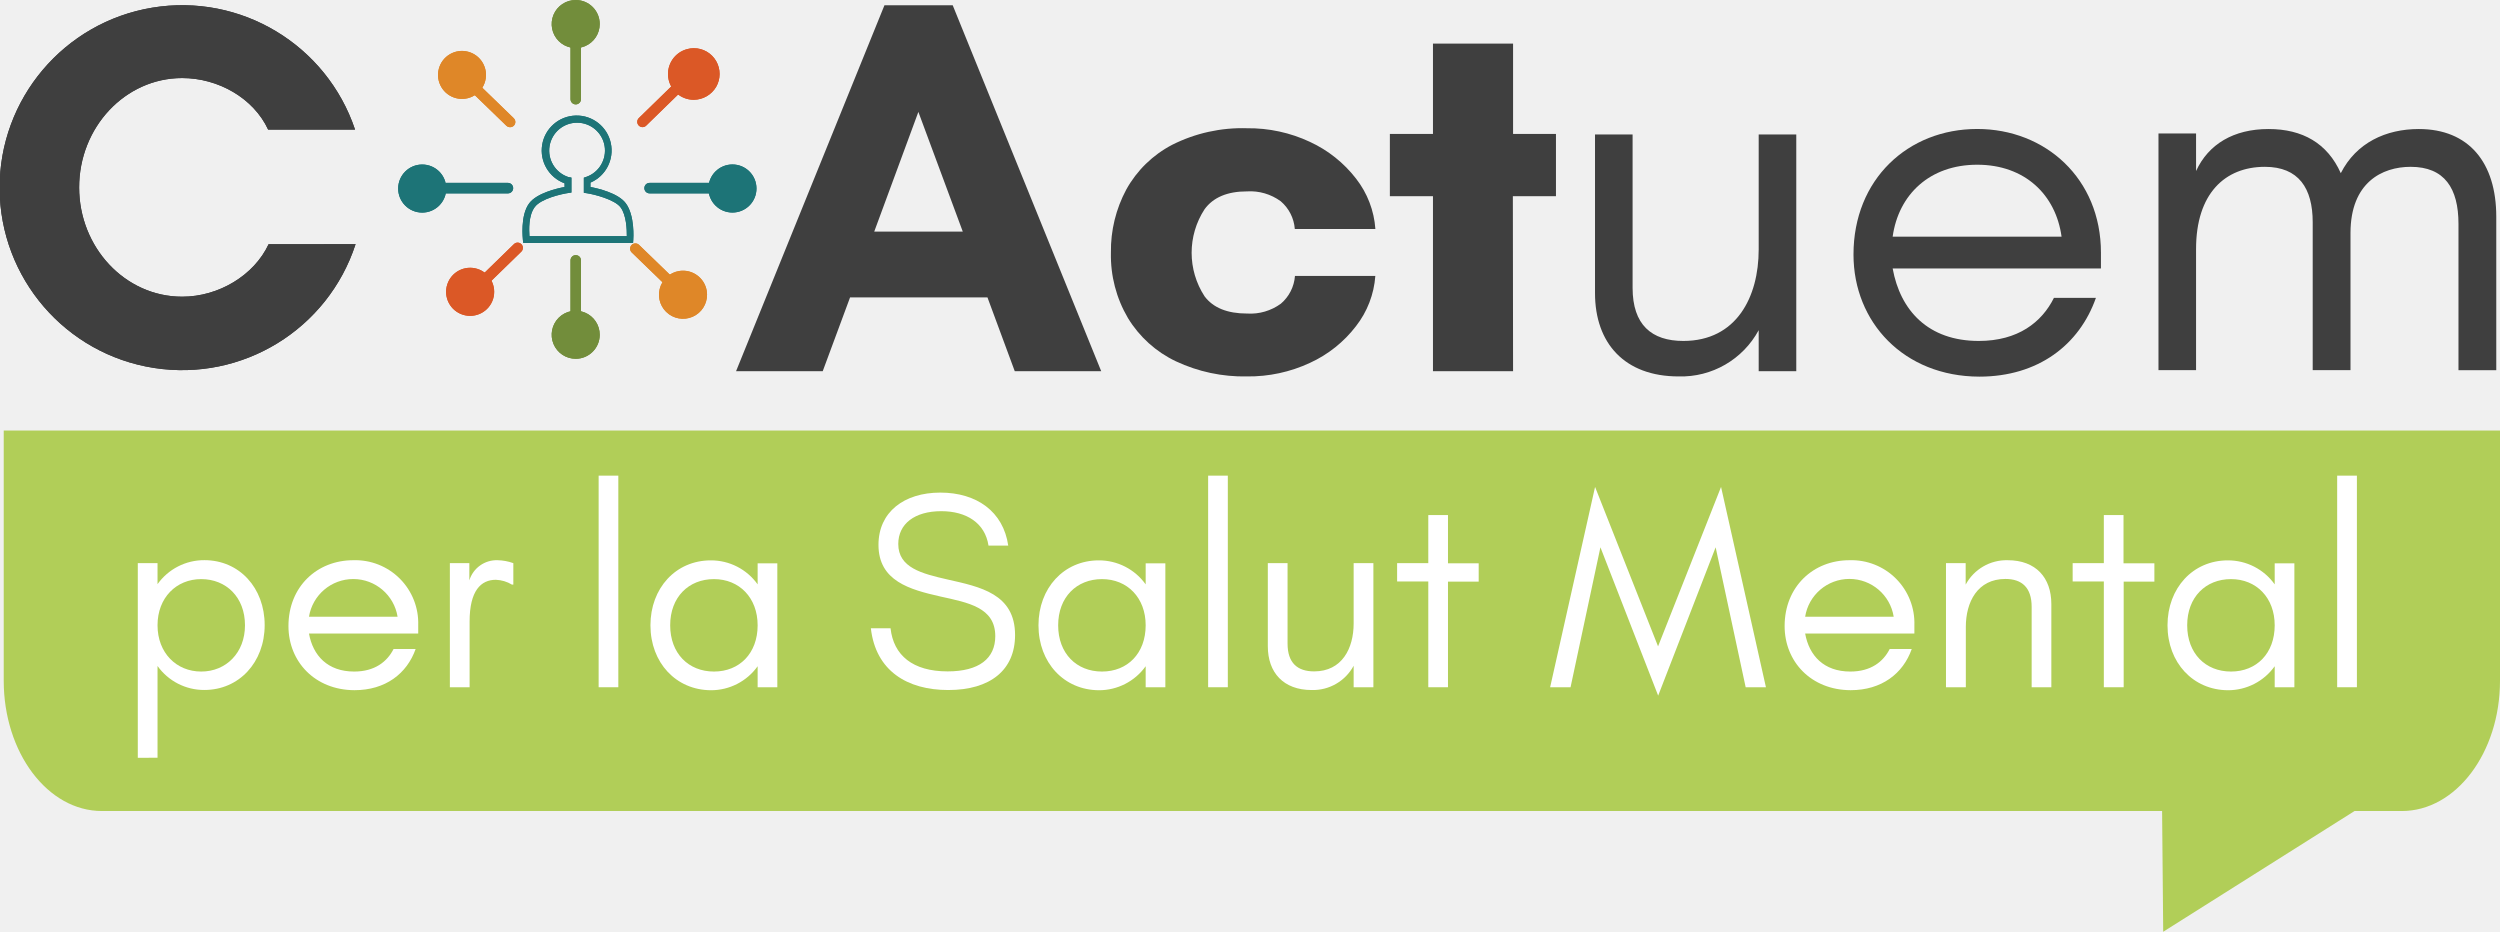
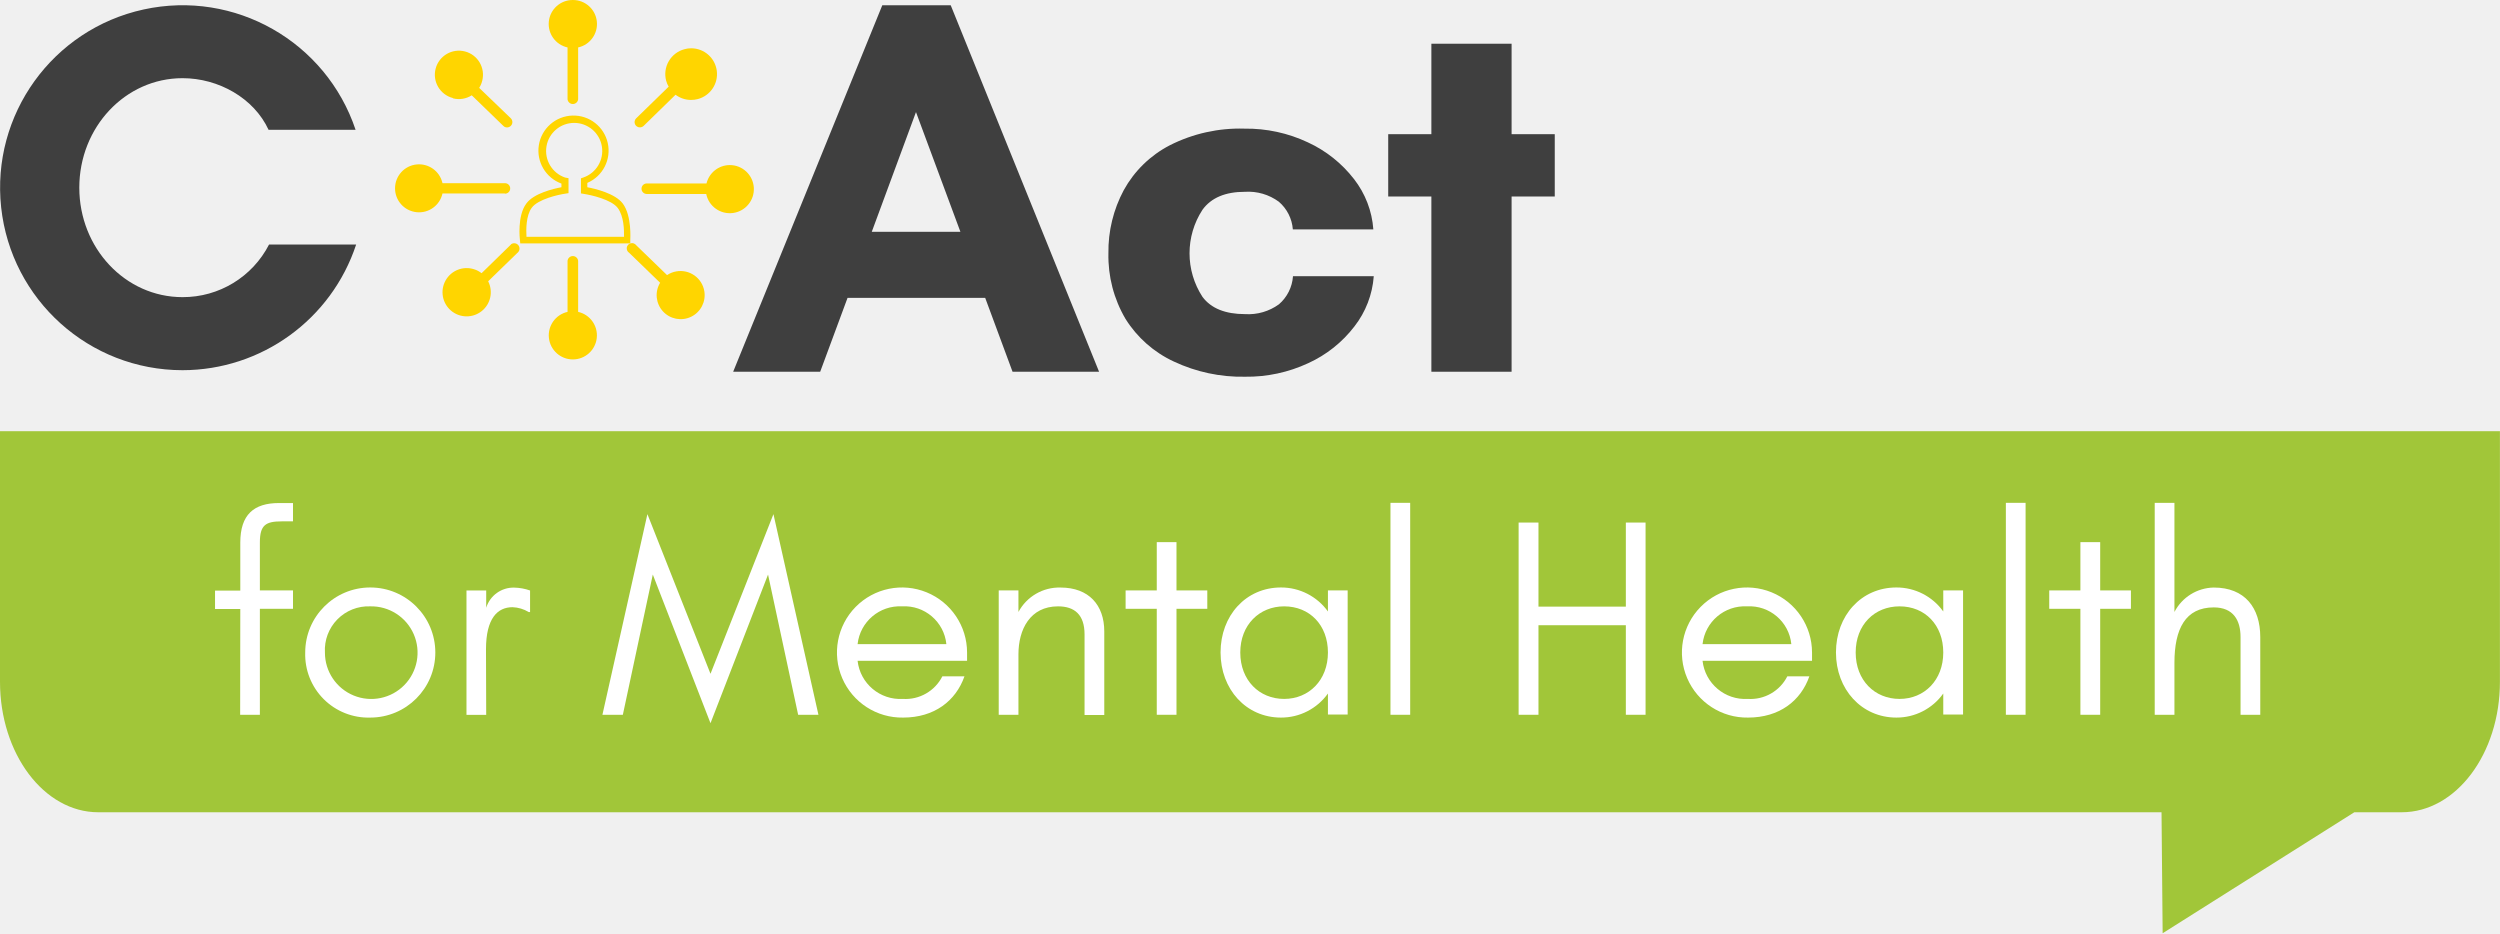
- <svg xmlns="http://www.w3.org/2000/svg" id="e564171b-fd1b-4a7e-bfb4-ca296c7cb22b" data-name="Capa 3" viewBox="0 0 476.25 177.52">
+ <svg xmlns="http://www.w3.org/2000/svg" id="a8d23b65-1ed0-4754-9d0e-76e01b63442a" data-name="Capa 3" viewBox="0 0 356.23 132.98">
  <defs>
-     <style>.bf304c87-e9a6-48cd-8e26-723adc0c58c7{fill:#b1ce58;}.abc030b3-47ad-410f-8760-0ab8787eda68{fill:#3f3f3f;}.fef8bc62-9d64-4cb7-8c7f-75b6eac90c93{fill:#728d3b;}.e91453e6-463f-4073-b5b7-0f51c1ce586a{fill:#db5826;}.a25964d4-45b2-4cd0-a265-590fcbda92a6{fill:#df8728;}.b95c62dc-2c69-4107-8511-30a1420b32fb{fill:#1d7477;}.ba289cfe-da8c-433d-9aa0-3637f1772689{fill:#fff;}</style>
+     <style>.ad040e86-c539-4aa6-99b4-f60e022abdfc{fill:none;}.a6126873-0ad0-4b02-aa21-b479e4241e3e{fill:#a1c639;}.e0bbbe65-43ee-40f0-afcc-047b83338ac9{fill:#3f3f3f;}.f9f31445-eb38-43e0-bca0-113a54a6e00b{fill:#ffd500;}.bc404fbc-d361-4dcd-a705-e88c0d02a7f1{fill:#fff;}</style>
  </defs>
-   <path class="bf304c87-e9a6-48cd-8e26-723adc0c58c7" d="M526.84,290.9v47.65c0,13.71-8.38,24.83-18.71,24.83h-9l-36.45,23-.21-23H70c-10.33,0-18.7-11.12-18.7-24.83V290.9Z" transform="translate(-50.59 -208.88)" />
-   <path class="abc030b3-47ad-410f-8760-0ab8787eda68" d="M118.33,255.39a34.76,34.76,0,1,1-.1-21.82H101.67c-2.78-6-9.52-9.82-16.37-9.82-10.91,0-19.63,9.42-19.63,20.83S74.39,265.4,85.3,265.4c6.94,0,13.69-4.06,16.46-10Z" transform="translate(-50.59 -208.88)" />
-   <path class="abc030b3-47ad-410f-8760-0ab8787eda68" d="M260.37,279.59H243.9l-5.2-14.06H212.53l-5.21,14.06H190.81l28.27-69.71h13ZM225.54,230.2,217.13,253H234Z" transform="translate(-50.59 -208.88)" />
-   <path class="abc030b3-47ad-410f-8760-0ab8787eda68" d="M274.6,277.71a21.46,21.46,0,0,1-9.13-8.23A23.5,23.5,0,0,1,262.22,257a24.65,24.65,0,0,1,2.92-12,21.17,21.17,0,0,1,8.76-8.54,29.62,29.62,0,0,1,14.24-3.15,27.48,27.48,0,0,1,12,2.6,23.61,23.61,0,0,1,8.78,7,17.57,17.57,0,0,1,3.68,9.59H297.25a7.7,7.7,0,0,0-2.68-5.28,9.86,9.86,0,0,0-6.43-1.88c-3.74,0-6.43,1.14-8.08,3.4a15.19,15.19,0,0,0,0,16.59q2.46,3.28,8.11,3.28a9.86,9.86,0,0,0,6.43-1.88,7.7,7.7,0,0,0,2.68-5.28h15.31a17.6,17.6,0,0,1-3.68,9.56,23.22,23.22,0,0,1-8.78,7,27.62,27.62,0,0,1-12,2.58A30.4,30.4,0,0,1,274.6,277.71Z" transform="translate(-50.59 -208.88)" />
-   <path class="abc030b3-47ad-410f-8760-0ab8787eda68" d="M338.83,279.59H323.57V246.26h-8.21V234.4h8.21V217.19h15.26V234.4H347v11.86h-8.21Z" transform="translate(-50.59 -208.88)" />
-   <path class="fef8bc62-9d64-4cb7-8c7f-75b6eac90c93" d="M160.27,270.84a1,1,0,0,1-1-1V258.48a1,1,0,0,1,2,0v11.36A1,1,0,0,1,160.27,270.84Z" transform="translate(-50.59 -208.88)" />
-   <path class="e91453e6-463f-4073-b5b7-0f51c1ce586a" d="M141.68,264.45a1,1,0,0,1-.72-.31,1,1,0,0,1,0-1.42l7.54-7.34a1,1,0,0,1,1.4,1.44l-7.54,7.34A1,1,0,0,1,141.68,264.45Z" transform="translate(-50.59 -208.88)" />
-   <path class="a25964d4-45b2-4cd0-a265-590fcbda92a6" d="M179.79,265.15a1,1,0,0,1-.7-.28l-8.16-7.9a1,1,0,0,1,1.4-1.44l8.16,7.9a1,1,0,0,1-.7,1.72Z" transform="translate(-50.59 -208.88)" />
-   <path class="fef8bc62-9d64-4cb7-8c7f-75b6eac90c93" d="M160.27,228.77a1,1,0,0,1-1-1V216.41a1,1,0,1,1,2,0v11.35A1,1,0,0,1,160.27,228.77Z" transform="translate(-50.59 -208.88)" />
-   <path class="e91453e6-463f-4073-b5b7-0f51c1ce586a" d="M173,233.1a1,1,0,0,1-.72-.3,1,1,0,0,1,0-1.42l7.54-7.35a1,1,0,0,1,1.42,0,1,1,0,0,1,0,1.42l-7.54,7.35A1,1,0,0,1,173,233.1Z" transform="translate(-50.59 -208.88)" />
-   <path class="a25964d4-45b2-4cd0-a265-590fcbda92a6" d="M147.75,233.11a1,1,0,0,1-.7-.28l-8.16-7.9a1,1,0,0,1,0-1.42,1,1,0,0,1,1.42,0l8.16,7.9a1,1,0,0,1,0,1.42A1,1,0,0,1,147.75,233.11Z" transform="translate(-50.59 -208.88)" />
-   <path class="b95c62dc-2c69-4107-8511-30a1420b32fb" d="M171.19,255.17H150.27l-.07-.57c0-.19-.56-4.65,1.21-7,1.46-1.94,5.28-2.83,6.73-3.1v-.7a6.66,6.66,0,1,1,4.93-.13v.83c1.45.27,5.27,1.16,6.73,3.1,1.76,2.35,1.45,6.79,1.43,7Zm-19.74-1.31H170c0-1.22-.07-4-1.2-5.49s-5.05-2.48-6.43-2.68l-.56-.08,0-2.88.43-.14a5.31,5.31,0,1,0-3.43,0l.64.12,0,.85v2l-.56.08c-1.38.2-5.23,1.08-6.43,2.68S151.37,252.66,151.45,253.86Z" transform="translate(-50.59 -208.88)" />
-   <path class="b95c62dc-2c69-4107-8511-30a1420b32fb" d="M135.6,244.8a4.58,4.58,0,1,1-4.57-4.58A4.57,4.57,0,0,1,135.6,244.8Z" transform="translate(-50.59 -208.88)" />
-   <path class="a25964d4-45b2-4cd0-a265-590fcbda92a6" d="M185.22,264.26A4.58,4.58,0,1,1,180,260.5,4.59,4.59,0,0,1,185.22,264.26Z" transform="translate(-50.59 -208.88)" />
-   <path class="fef8bc62-9d64-4cb7-8c7f-75b6eac90c93" d="M164.84,213.45a4.58,4.58,0,1,1-4.57-4.57A4.57,4.57,0,0,1,164.84,213.45Z" transform="translate(-50.59 -208.88)" />
-   <path class="e91453e6-463f-4073-b5b7-0f51c1ce586a" d="M187.18,221.8a4.57,4.57,0,1,1-5.59-3.25A4.58,4.58,0,0,1,187.18,221.8Z" transform="translate(-50.59 -208.88)" />
-   <path class="e91453e6-463f-4073-b5b7-0f51c1ce586a" d="M182.76,227.89a4.91,4.91,0,0,1-1.25-9.66,4.83,4.83,0,0,1,1.25-.17,4.91,4.91,0,0,1,4.25,7.38,5,5,0,0,1-4.25,2.45Zm0-9.16a4,4,0,0,0-1.08.15,4.24,4.24,0,0,0,1.08,8.34,4.09,4.09,0,0,0,1.09-.15,4.24,4.24,0,0,0-1.09-8.34Z" transform="translate(-50.59 -208.88)" />
-   <path class="fef8bc62-9d64-4cb7-8c7f-75b6eac90c93" d="M164.84,272.66a4.58,4.58,0,1,0-4.57,4.57A4.58,4.58,0,0,0,164.84,272.66Z" transform="translate(-50.59 -208.88)" />
-   <path class="a25964d4-45b2-4cd0-a265-590fcbda92a6" d="M134.18,222a4.57,4.57,0,1,0,5.57-3.27A4.57,4.57,0,0,0,134.18,222Z" transform="translate(-50.59 -208.88)" />
-   <path class="e91453e6-463f-4073-b5b7-0f51c1ce586a" d="M138.78,268.84a4.58,4.58,0,1,0-3-5.73A4.57,4.57,0,0,0,138.78,268.84Z" transform="translate(-50.59 -208.88)" />
-   <path class="b95c62dc-2c69-4107-8511-30a1420b32fb" d="M185.54,244.8a4.58,4.58,0,1,1,4.58,4.57A4.58,4.58,0,0,1,185.54,244.8Z" transform="translate(-50.59 -208.88)" />
-   <path class="b95c62dc-2c69-4107-8511-30a1420b32fb" d="M147.35,245.72H135.6a1,1,0,0,1,0-2h11.75a1,1,0,1,1,0,2Z" transform="translate(-50.59 -208.88)" />
-   <path class="b95c62dc-2c69-4107-8511-30a1420b32fb" d="M186.09,245.72H174.34a1,1,0,1,1,0-2h11.75a1,1,0,0,1,0,2Z" transform="translate(-50.59 -208.88)" />
-   <path class="abc030b3-47ad-410f-8760-0ab8787eda68" d="M354.44,264.73V234.5h7.16v29.23c0,7,3.6,10.1,9.66,10.1,10.15,0,14.36-8.4,14.36-17.41V234.5h7.16v45.09h-7.16v-7.81a16.79,16.79,0,0,1-15.26,8.81C360.1,280.59,354.44,274.28,354.44,264.73Z" transform="translate(-50.59 -208.88)" />
-   <path class="abc030b3-47ad-410f-8760-0ab8787eda68" d="M403.68,257.37c0-14.36,10.41-23.92,23.57-23.92,13,0,23.57,9.46,23.57,23.57v3H411.14c1.45,8,6.76,13.81,16.41,13.81,7.46,0,12-3.55,14.31-8.2h8c-3.15,8.95-11,15-22.22,15C413.29,280.59,403.68,270.28,403.68,257.37Zm39.64-3.4c-1.1-8-7-13.71-16.07-13.71s-15,5.7-16.11,13.71Z" transform="translate(-50.59 -208.88)" />
-   <path class="abc030b3-47ad-410f-8760-0ab8787eda68" d="M461.78,279.39V234.3h7.16v7.16c2.35-5.11,7.15-8,13.81-8,6.46,0,11.21,2.7,13.76,8.41,2.95-5.81,8.61-8.41,14.86-8.41,9.51,0,14.76,6.36,14.76,16.71v29.23h-7.2V251.52c0-6.76-2.65-10.86-9.11-10.86-5.45,0-11.46,3-11.46,12.61v26.12h-7.2V251.22c0-6.46-2.66-10.56-9.11-10.56-7.61,0-13.11,5.1-13.11,15.66v23.07Z" transform="translate(-50.59 -208.88)" />
-   <path class="abc030b3-47ad-410f-8760-0ab8787eda68" d="M118.33,255.39a34.76,34.76,0,1,1-.1-21.82H101.67c-2.78-6-9.52-9.82-16.37-9.82-10.91,0-19.63,9.42-19.63,20.83S74.39,265.4,85.3,265.4c6.94,0,13.69-4.06,16.46-10Z" transform="translate(-50.59 -208.88)" />
-   <path class="fef8bc62-9d64-4cb7-8c7f-75b6eac90c93" d="M160.27,270.84a1,1,0,0,1-1-1V258.48a1,1,0,0,1,2,0v11.36A1,1,0,0,1,160.27,270.84Z" transform="translate(-50.59 -208.88)" />
-   <path class="e91453e6-463f-4073-b5b7-0f51c1ce586a" d="M141.68,264.45a1,1,0,0,1-.72-.31,1,1,0,0,1,0-1.42l7.54-7.34a1,1,0,0,1,1.4,1.44l-7.54,7.34A1,1,0,0,1,141.68,264.45Z" transform="translate(-50.59 -208.88)" />
-   <path class="a25964d4-45b2-4cd0-a265-590fcbda92a6" d="M179.79,265.15a1,1,0,0,1-.7-.28l-8.16-7.9a1,1,0,0,1,1.4-1.44l8.16,7.9a1,1,0,0,1-.7,1.72Z" transform="translate(-50.59 -208.88)" />
-   <path class="fef8bc62-9d64-4cb7-8c7f-75b6eac90c93" d="M160.27,228.77a1,1,0,0,1-1-1V216.41a1,1,0,1,1,2,0v11.35A1,1,0,0,1,160.27,228.77Z" transform="translate(-50.59 -208.88)" />
-   <path class="e91453e6-463f-4073-b5b7-0f51c1ce586a" d="M173,233.1a1,1,0,0,1-.72-.3,1,1,0,0,1,0-1.42l7.54-7.35a1,1,0,0,1,1.42,0,1,1,0,0,1,0,1.42l-7.54,7.35A1,1,0,0,1,173,233.1Z" transform="translate(-50.59 -208.88)" />
-   <path class="a25964d4-45b2-4cd0-a265-590fcbda92a6" d="M147.75,233.11a1,1,0,0,1-.7-.28l-8.16-7.9a1,1,0,0,1,0-1.42,1,1,0,0,1,1.42,0l8.16,7.9a1,1,0,0,1,0,1.42A1,1,0,0,1,147.75,233.11Z" transform="translate(-50.59 -208.88)" />
-   <path class="b95c62dc-2c69-4107-8511-30a1420b32fb" d="M171.19,255.17H150.27l-.07-.57c0-.19-.56-4.65,1.21-7,1.46-1.94,5.28-2.83,6.73-3.1v-.7a6.66,6.66,0,1,1,4.93-.13v.83c1.45.27,5.27,1.16,6.73,3.1,1.76,2.35,1.45,6.79,1.43,7Zm-19.74-1.31H170c0-1.22-.07-4-1.2-5.49s-5.05-2.48-6.43-2.68l-.56-.08,0-2.88.43-.14a5.31,5.31,0,1,0-3.43,0l.64.12,0,.85v2l-.56.08c-1.38.2-5.23,1.08-6.43,2.68S151.37,252.66,151.45,253.86Z" transform="translate(-50.59 -208.88)" />
-   <path class="b95c62dc-2c69-4107-8511-30a1420b32fb" d="M135.6,244.8a4.58,4.58,0,1,1-4.57-4.58A4.57,4.57,0,0,1,135.6,244.8Z" transform="translate(-50.59 -208.88)" />
-   <path class="a25964d4-45b2-4cd0-a265-590fcbda92a6" d="M185.22,264.26A4.58,4.58,0,1,1,180,260.5,4.59,4.59,0,0,1,185.22,264.26Z" transform="translate(-50.59 -208.88)" />
-   <path class="fef8bc62-9d64-4cb7-8c7f-75b6eac90c93" d="M164.84,213.45a4.58,4.58,0,1,1-4.57-4.57A4.57,4.57,0,0,1,164.84,213.45Z" transform="translate(-50.59 -208.88)" />
-   <path class="e91453e6-463f-4073-b5b7-0f51c1ce586a" d="M187.18,221.8a4.57,4.57,0,1,1-5.59-3.25A4.58,4.58,0,0,1,187.18,221.8Z" transform="translate(-50.59 -208.88)" />
-   <path class="e91453e6-463f-4073-b5b7-0f51c1ce586a" d="M182.76,227.89a4.91,4.91,0,0,1-1.25-9.66,4.83,4.83,0,0,1,1.25-.17,4.91,4.91,0,0,1,4.25,7.38,5,5,0,0,1-4.25,2.45Zm0-9.16a4,4,0,0,0-1.08.15,4.24,4.24,0,0,0,1.08,8.34,4.09,4.09,0,0,0,1.09-.15,4.24,4.24,0,0,0-1.09-8.34Z" transform="translate(-50.59 -208.88)" />
-   <path class="fef8bc62-9d64-4cb7-8c7f-75b6eac90c93" d="M164.84,272.66a4.58,4.58,0,1,0-4.57,4.57A4.58,4.58,0,0,0,164.84,272.66Z" transform="translate(-50.59 -208.88)" />
-   <path class="a25964d4-45b2-4cd0-a265-590fcbda92a6" d="M134.18,222a4.57,4.57,0,1,0,5.57-3.27A4.57,4.57,0,0,0,134.18,222Z" transform="translate(-50.59 -208.88)" />
-   <path class="e91453e6-463f-4073-b5b7-0f51c1ce586a" d="M138.78,268.84a4.58,4.58,0,1,0-3-5.73A4.57,4.57,0,0,0,138.78,268.84Z" transform="translate(-50.59 -208.88)" />
-   <path class="b95c62dc-2c69-4107-8511-30a1420b32fb" d="M185.54,244.8a4.58,4.58,0,1,1,4.58,4.57A4.58,4.58,0,0,1,185.54,244.8Z" transform="translate(-50.59 -208.88)" />
-   <path class="b95c62dc-2c69-4107-8511-30a1420b32fb" d="M147.35,245.72H135.6a1,1,0,0,1,0-2h11.75a1,1,0,1,1,0,2Z" transform="translate(-50.59 -208.88)" />
-   <path class="b95c62dc-2c69-4107-8511-30a1420b32fb" d="M186.09,245.72H174.34a1,1,0,1,1,0-2h11.75a1,1,0,0,1,0,2Z" transform="translate(-50.59 -208.88)" />
-   <path class="ba289cfe-da8c-433d-9aa0-3637f1772689" d="M76.84,353.24V316.16H80.6v4a10.9,10.9,0,0,1,8.92-4.57c6.67,0,11.49,5.28,11.49,12.37s-4.88,12.36-11.49,12.36a10.88,10.88,0,0,1-8.92-4.57v17.48ZM97.26,328c0-5.36-3.59-8.8-8.34-8.8s-8.32,3.55-8.32,8.8,3.59,8.81,8.32,8.81S97.26,333.24,97.26,328Z" transform="translate(-50.59 -208.88)" />
-   <path class="ba289cfe-da8c-433d-9aa0-3637f1772689" d="M105.54,328.15c0-7.53,5.46-12.55,12.36-12.55A12,12,0,0,1,130.26,328v1.57H109.45c.76,4.2,3.55,7.24,8.61,7.24,3.91,0,6.27-1.86,7.51-4.3h4.2c-1.66,4.7-5.75,7.85-11.66,7.85C110.58,340.33,105.54,334.92,105.54,328.15Zm20.79-1.78a8.55,8.55,0,0,0-16.88,0Z" transform="translate(-50.59 -208.88)" />
-   <path class="ba289cfe-da8c-433d-9aa0-3637f1772689" d="M136.29,339.8V316.16H140v3.28a5.44,5.44,0,0,1,5.38-3.84,9.36,9.36,0,0,1,3,.56v4.09h-.26a6.38,6.38,0,0,0-3.07-.92c-2.83,0-5,2.05-5,7.95V339.8Z" transform="translate(-50.59 -208.88)" />
-   <path class="ba289cfe-da8c-433d-9aa0-3637f1772689" d="M164.63,339.8V299.49h3.75V339.8Z" transform="translate(-50.59 -208.88)" />
-   <path class="ba289cfe-da8c-433d-9aa0-3637f1772689" d="M174.5,328c0-7.09,4.83-12.37,11.5-12.37a10.9,10.9,0,0,1,8.92,4.57v-4h3.75V339.8h-3.75v-4a10.9,10.9,0,0,1-8.92,4.57C179.38,340.33,174.5,335.13,174.5,328Zm20.42,0c0-5.25-3.49-8.8-8.32-8.8s-8.34,3.44-8.34,8.8,3.49,8.81,8.34,8.81S194.92,333.35,194.92,328Z" transform="translate(-50.59 -208.88)" />
-   <path class="ba289cfe-da8c-433d-9aa0-3637f1772689" d="M216.49,328.57h3.75c.56,5.12,4.2,8.21,10.87,8.21,6,0,9.08-2.46,9.08-6.71,0-5.49-5.17-6.38-10.47-7.56-5.77-1.31-11.78-2.92-11.78-9.84,0-6.25,4.88-9.95,11.78-9.95s12,3.59,12.94,10.1H238.9c-.65-4.3-4.19-6.56-9-6.56-5.07,0-8.19,2.42-8.19,6.25,0,4.51,4.46,5.64,9.42,6.77,6.12,1.39,12.83,2.68,12.83,10.58,0,6.66-4.72,10.47-12.73,10.47C223.42,340.33,217.41,336.68,216.49,328.57Z" transform="translate(-50.59 -208.88)" />
-   <path class="ba289cfe-da8c-433d-9aa0-3637f1772689" d="M248.42,328c0-7.09,4.83-12.37,11.49-12.37a10.93,10.93,0,0,1,8.93,4.57v-4h3.75V339.8h-3.75v-4a10.92,10.92,0,0,1-8.93,4.57C253.3,340.33,248.42,335.13,248.42,328Zm20.42,0c0-5.25-3.49-8.8-8.32-8.8s-8.35,3.44-8.35,8.8,3.49,8.81,8.35,8.81S268.84,333.35,268.84,328Z" transform="translate(-50.59 -208.88)" />
-   <path class="ba289cfe-da8c-433d-9aa0-3637f1772689" d="M280.74,339.8V299.49h3.75V339.8Z" transform="translate(-50.59 -208.88)" />
-   <path class="ba289cfe-da8c-433d-9aa0-3637f1772689" d="M292.11,332V316.16h3.76v15.32c0,3.7,1.89,5.3,5.06,5.3,5.33,0,7.53-4.4,7.53-9.13V316.16h3.76V339.8h-3.76v-4.09a8.81,8.81,0,0,1-8,4.62C295.08,340.33,292.11,337,292.11,332Z" transform="translate(-50.59 -208.88)" />
-   <path class="ba289cfe-da8c-433d-9aa0-3637f1772689" d="M322.68,339.8V319.65h-5.94v-3.49h5.94V307h3.75v9.19h5.85v3.49h-5.85V339.8Z" transform="translate(-50.59 -208.88)" />
-   <path class="ba289cfe-da8c-433d-9aa0-3637f1772689" d="M366.47,341.4l-11-28.26-5.69,26.66h-3.89l8.56-38.16,12,30.37,12-30.37L387,339.8h-3.86l-5.72-26.66Z" transform="translate(-50.59 -208.88)" />
-   <path class="ba289cfe-da8c-433d-9aa0-3637f1772689" d="M390.56,328.15c0-7.53,5.46-12.55,12.36-12.55A12,12,0,0,1,415.28,328v1.57H394.47c.76,4.2,3.54,7.24,8.61,7.24,3.91,0,6.27-1.86,7.5-4.3h4.2c-1.65,4.7-5.75,7.85-11.65,7.85C395.6,340.33,390.56,334.92,390.56,328.15Zm20.78-1.78a8.54,8.54,0,0,0-16.87,0Z" transform="translate(-50.59 -208.88)" />
-   <path class="ba289cfe-da8c-433d-9aa0-3637f1772689" d="M421.3,339.8V316.16h3.75v4.09a8.83,8.83,0,0,1,8-4.65c5.38,0,8.32,3.34,8.32,8.35V339.8h-3.75V324.48c0-3.7-1.89-5.31-5-5.31-5.33,0-7.54,4.41-7.54,9.14V339.8Z" transform="translate(-50.59 -208.88)" />
-   <path class="ba289cfe-da8c-433d-9aa0-3637f1772689" d="M451.37,339.8V319.65h-5.94v-3.49h5.94V307h3.75v9.19H461v3.49h-5.85V339.8Z" transform="translate(-50.59 -208.88)" />
-   <path class="ba289cfe-da8c-433d-9aa0-3637f1772689" d="M463.5,328c0-7.09,4.83-12.37,11.5-12.37a10.92,10.92,0,0,1,8.92,4.57v-4h3.75V339.8h-3.75v-4a10.91,10.91,0,0,1-8.92,4.57C468.38,340.33,463.5,335.13,463.5,328Zm20.42,0c0-5.25-3.49-8.8-8.32-8.8s-8.35,3.44-8.35,8.8,3.49,8.81,8.35,8.81S483.92,333.35,483.92,328Z" transform="translate(-50.59 -208.88)" />
-   <path class="ba289cfe-da8c-433d-9aa0-3637f1772689" d="M495.82,339.8V299.49h3.76V339.8Z" transform="translate(-50.59 -208.88)" />
+   <polygon class="ad040e86-c539-4aa6-99b4-f60e022abdfc" points="130.52 15.97 124.22 33.03 136.86 33.03 130.52 15.97" />
+   <path class="ad040e86-c539-4aa6-99b4-f60e022abdfc" d="M162.41,174.18c0-.92,0-3-.9-4.11s-3.78-1.86-4.82-2l-.42-.07,0-2.15.32-.11A4,4,0,0,0,155.3,158a4,4,0,0,0-1.25,7.8l.48.09V168l-.42.07c-1,.15-3.91.8-4.81,2s-.82,3.21-.76,4.11Z" transform="translate(-73.53 -140.48)" />
+   <path class="a6126873-0ad0-4b02-aa21-b479e4241e3e" d="M73.53,201.92v35.7c0,10.27,6.27,18.6,14,18.6h294l.16,17.24L409,256.22h6.75c7.74,0,14-8.33,14-18.6v-35.7Z" transform="translate(-73.53 -140.48)" />
+   <path class="e0bbbe65-43ee-40f0-afcc-047b83338ac9" d="M99.54,193.23a26.08,26.08,0,0,0,24.74-17.91H111.87a13.8,13.8,0,0,1-12.33,7.5c-8.17,0-14.71-7-14.71-15.6s6.54-15.6,14.71-15.6c5.12,0,10.17,2.83,12.26,7.36h12.4a26,26,0,1,0-24.66,34.25Z" transform="translate(-73.53 -140.48)" />
+   <path class="e0bbbe65-43ee-40f0-afcc-047b83338ac9" d="M190.4,193.45l3.9-10.53h19.61l3.9,10.53h12.33L209,141.23h-9.75L178,193.45Zm13.65-37,6.33,17.06H197.75Z" transform="translate(-73.53 -140.48)" />
+   <path class="e0bbbe65-43ee-40f0-afcc-047b83338ac9" d="M240.8,192a22.77,22.77,0,0,0,10.14,2.16,20.65,20.65,0,0,0,9-1.93,17.34,17.34,0,0,0,6.58-5.23,13.21,13.21,0,0,0,2.76-7.16H257.77a5.81,5.81,0,0,1-2,4,7.42,7.42,0,0,1-4.82,1.4q-4.23,0-6.07-2.45a11.36,11.36,0,0,1,0-12.43c1.24-1.7,3.25-2.55,6.05-2.55a7.37,7.37,0,0,1,4.82,1.41,5.77,5.77,0,0,1,2,3.95h11.47a13.19,13.19,0,0,0-2.76-7.18,17.63,17.63,0,0,0-6.58-5.23,20.52,20.52,0,0,0-9-1.95,22.07,22.07,0,0,0-10.66,2.37,15.74,15.74,0,0,0-6.56,6.39,18.47,18.47,0,0,0-2.19,9,17.69,17.69,0,0,0,2.43,9.34A16.1,16.1,0,0,0,240.8,192Z" transform="translate(-73.53 -140.48)" />
+   <polygon class="e0bbbe65-43ee-40f0-afcc-047b83338ac9" points="203.96 52.97 215.39 52.97 215.39 28 221.54 28 221.54 19.12 215.39 19.12 215.39 6.23 203.96 6.23 203.96 19.12 197.81 19.12 197.81 28 203.96 28 203.96 52.97" />
+   <path class="f9f31445-eb38-43e0-bca0-113a54a6e00b" d="M147.66,175.16h15.68l0-.45c0-.14.24-3.47-1.07-5.23-1.1-1.46-4-2.12-5.05-2.32v-.62a5,5,0,1,0-3.69.1v.52c-1.08.2-3.95.86-5,2.32-1.33,1.77-.93,5.11-.91,5.25Zm1.65-5.09c.9-1.21,3.78-1.86,4.81-2l.42-.07v-2.13l-.48-.09a4,4,0,1,1,2.57,0l-.32.11,0,2.15.42.07c1,.15,3.92.8,4.82,2s.91,3.19.9,4.11H148.55C148.49,173.28,148.46,171.19,149.31,170.07Z" transform="translate(-73.53 -140.48)" />
+   <path class="f9f31445-eb38-43e0-bca0-113a54a6e00b" d="M155.91,184.92v-7.28a.76.76,0,0,0-1.51,0v7.28a3.43,3.43,0,1,0,1.51,0Z" transform="translate(-73.53 -140.48)" />
+   <path class="f9f31445-eb38-43e0-bca0-113a54a6e00b" d="M146.35,175.31l-4.2,4.1a3.26,3.26,0,0,0-1.06-.56,3.44,3.44,0,1,0,2,1.71l4.29-4.17a.76.76,0,0,0-1.06-1.08Z" transform="translate(-73.53 -140.48)" />
+   <path class="f9f31445-eb38-43e0-bca0-113a54a6e00b" d="M169.9,179.15a3.34,3.34,0,0,0-1.32.53l-4.39-4.25a.75.75,0,1,0-1,1.08l4.4,4.26a3.42,3.42,0,1,0,6.3,1.2A3.44,3.44,0,0,0,169.9,179.15Z" transform="translate(-73.53 -140.48)" />
+   <path class="f9f31445-eb38-43e0-bca0-113a54a6e00b" d="M164.71,158.63a.77.77,0,0,0,.53-.21l4.55-4.44a3.66,3.66,0,0,0,2.22.74,3.79,3.79,0,0,0,.94-.12,3.68,3.68,0,0,0-.94-7.24,3.28,3.28,0,0,0-.94.13,3.67,3.67,0,0,0-2.62,4.49,3.4,3.4,0,0,0,.36.85l-4.63,4.51a.75.75,0,0,0,.53,1.29Z" transform="translate(-73.53 -140.48)" />
+   <path class="f9f31445-eb38-43e0-bca0-113a54a6e00b" d="M145.48,168.08a.75.75,0,0,0,0-1.5h-8.8l-.1,0a3.42,3.42,0,1,0,0,1.47h8.87Z" transform="translate(-73.53 -140.48)" />
+   <path class="f9f31445-eb38-43e0-bca0-113a54a6e00b" d="M155.16,140.48a3.42,3.42,0,0,0-.76,6.76v7.39a.76.76,0,0,0,1.51,0v-7.39a3.42,3.42,0,0,0-.75-6.76Z" transform="translate(-73.53 -140.48)" />
+   <path class="f9f31445-eb38-43e0-bca0-113a54a6e00b" d="M138.06,154.49a3.39,3.39,0,0,0,2.69-.43l4.5,4.36a.74.74,0,0,0,.53.22.78.78,0,0,0,.54-.23.76.76,0,0,0,0-1.07L141.81,153a3.32,3.32,0,0,0,.43-1,3.43,3.43,0,1,0-4.18,2.45Z" transform="translate(-73.53 -140.48)" />
+   <path class="f9f31445-eb38-43e0-bca0-113a54a6e00b" d="M177.52,164a3.43,3.43,0,0,0-3.32,2.62h-8.51a.75.75,0,0,0,0,1.5h8.47a3.43,3.43,0,1,0,3.36-4.12Z" transform="translate(-73.53 -140.48)" />
+   <path class="bc404fbc-d361-4dcd-a705-e88c0d02a7f1" d="M107.75,242.33h2.81v-15.1h4.72v-2.62h-4.72v-6.84c0-2.46.81-3,3.11-3h1.61v-2.61h-2c-3.58,0-5.51,1.65-5.51,5.64v6.84h-3.6v2.62h3.6Z" transform="translate(-73.53 -140.48)" />
+   <path class="bc404fbc-d361-4dcd-a705-e88c0d02a7f1" d="M126.28,242.73a9.27,9.27,0,1,0-9.26-9.27A9,9,0,0,0,126.28,242.73Zm0-15.85a6.6,6.6,0,1,1-6.45,6.58A6.22,6.22,0,0,1,126.28,226.88Z" transform="translate(-73.53 -140.48)" />
+   <path class="bc404fbc-d361-4dcd-a705-e88c0d02a7f1" d="M142.78,233c0-4.42,1.65-6,3.78-6a4.77,4.77,0,0,1,2.3.69h.2v-3.07a7.27,7.27,0,0,0-2.25-.41,4.07,4.07,0,0,0-4,2.87v-2.46H140v17.72h2.81Z" transform="translate(-73.53 -140.48)" />
+   <polygon class="bc404fbc-d361-4dcd-a705-e88c0d02a7f1" points="93.02 81.87 101.24 103.05 109.44 81.87 113.73 101.85 116.62 101.85 110.21 73.26 101.24 96.01 92.25 73.26 85.84 101.85 88.75 101.85 93.02 81.87" />
+   <path class="bc404fbc-d361-4dcd-a705-e88c0d02a7f1" d="M202.22,242.73c4.43,0,7.5-2.36,8.74-5.88h-3.15a5.89,5.89,0,0,1-5.63,3.22,6.12,6.12,0,0,1-6.45-5.43h15.6v-1.18a9.27,9.27,0,1,0-9.11,9.27Zm-.15-15.85a6,6,0,0,1,6.31,5.38H195.73A6.06,6.06,0,0,1,202.07,226.88Z" transform="translate(-73.53 -140.48)" />
+   <path class="bc404fbc-d361-4dcd-a705-e88c0d02a7f1" d="M218.65,233.72c0-3.54,1.65-6.84,5.64-6.84,2.36,0,3.78,1.19,3.78,4v11.48h2.81V230.45c0-3.75-2.2-6.25-6.23-6.25a6.6,6.6,0,0,0-6,3.48v-3.07h-2.81v17.72h2.81Z" transform="translate(-73.53 -140.48)" />
+   <polygon class="bc404fbc-d361-4dcd-a705-e88c0d02a7f1" points="164.83 101.85 167.64 101.85 167.64 86.75 172.03 86.75 172.03 84.13 167.64 84.13 167.64 77.25 164.83 77.25 164.83 84.13 160.39 84.13 160.39 86.75 164.83 86.75 164.83 101.85" />
+   <path class="bc404fbc-d361-4dcd-a705-e88c0d02a7f1" d="M256.06,242.73a8.19,8.19,0,0,0,6.69-3.43v3h2.81V224.61h-2.81v3a8.21,8.21,0,0,0-6.69-3.42c-5,0-8.61,4-8.61,9.26S251.1,242.73,256.06,242.73Zm.45-15.85c3.62,0,6.24,2.65,6.24,6.58s-2.7,6.61-6.24,6.61-6.25-2.65-6.25-6.61S253,226.88,256.51,226.88Z" transform="translate(-73.53 -140.48)" />
+   <rect class="bc404fbc-d361-4dcd-a705-e88c0d02a7f1" x="198.13" y="71.65" width="2.81" height="30.2" />
+   <polygon class="bc404fbc-d361-4dcd-a705-e88c0d02a7f1" points="219.22 89.09 231.67 89.09 231.67 101.85 234.48 101.85 234.48 74.46 231.67 74.46 231.67 86.44 219.22 86.44 219.22 74.46 216.39 74.46 216.39 101.85 219.22 101.85 219.22 89.09" />
+   <path class="bc404fbc-d361-4dcd-a705-e88c0d02a7f1" d="M322.62,242.73c4.43,0,7.5-2.36,8.73-5.88h-3.14a5.89,5.89,0,0,1-5.63,3.22,6.12,6.12,0,0,1-6.45-5.43h15.6v-1.18a9.27,9.27,0,1,0-9.11,9.27Zm-.15-15.85a6,6,0,0,1,6.31,5.38H316.13A6.06,6.06,0,0,1,322.47,226.88Z" transform="translate(-73.53 -140.48)" />
+   <path class="bc404fbc-d361-4dcd-a705-e88c0d02a7f1" d="M343.75,242.73a8.16,8.16,0,0,0,6.68-3.43v3h2.82V224.61h-2.82v3a8.17,8.17,0,0,0-6.68-3.42c-5,0-8.61,4-8.61,9.26S338.79,242.73,343.75,242.73Zm.45-15.85c3.62,0,6.23,2.65,6.23,6.58s-2.69,6.61-6.23,6.61-6.25-2.65-6.25-6.61S340.64,226.88,344.2,226.88Z" transform="translate(-73.53 -140.48)" />
+   <rect class="bc404fbc-d361-4dcd-a705-e88c0d02a7f1" x="285.82" y="71.65" width="2.81" height="30.2" />
+   <polygon class="bc404fbc-d361-4dcd-a705-e88c0d02a7f1" points="296.44 101.85 299.26 101.85 299.26 86.75 303.64 86.75 303.64 84.13 299.26 84.13 299.26 77.25 296.44 77.25 296.44 84.13 292 84.13 292 86.75 296.44 86.75 296.44 101.85" />
+   <path class="bc404fbc-d361-4dcd-a705-e88c0d02a7f1" d="M383.37,234.92c0-4.84,1.57-7.89,5.6-7.89,2.81,0,3.82,1.85,3.82,4.23v11.07h2.81V231.26c0-4.19-2.2-7.06-6.63-7.06a6.44,6.44,0,0,0-5.6,3.48V212.13h-2.81v30.2h2.81Z" transform="translate(-73.53 -140.48)" />
</svg>
